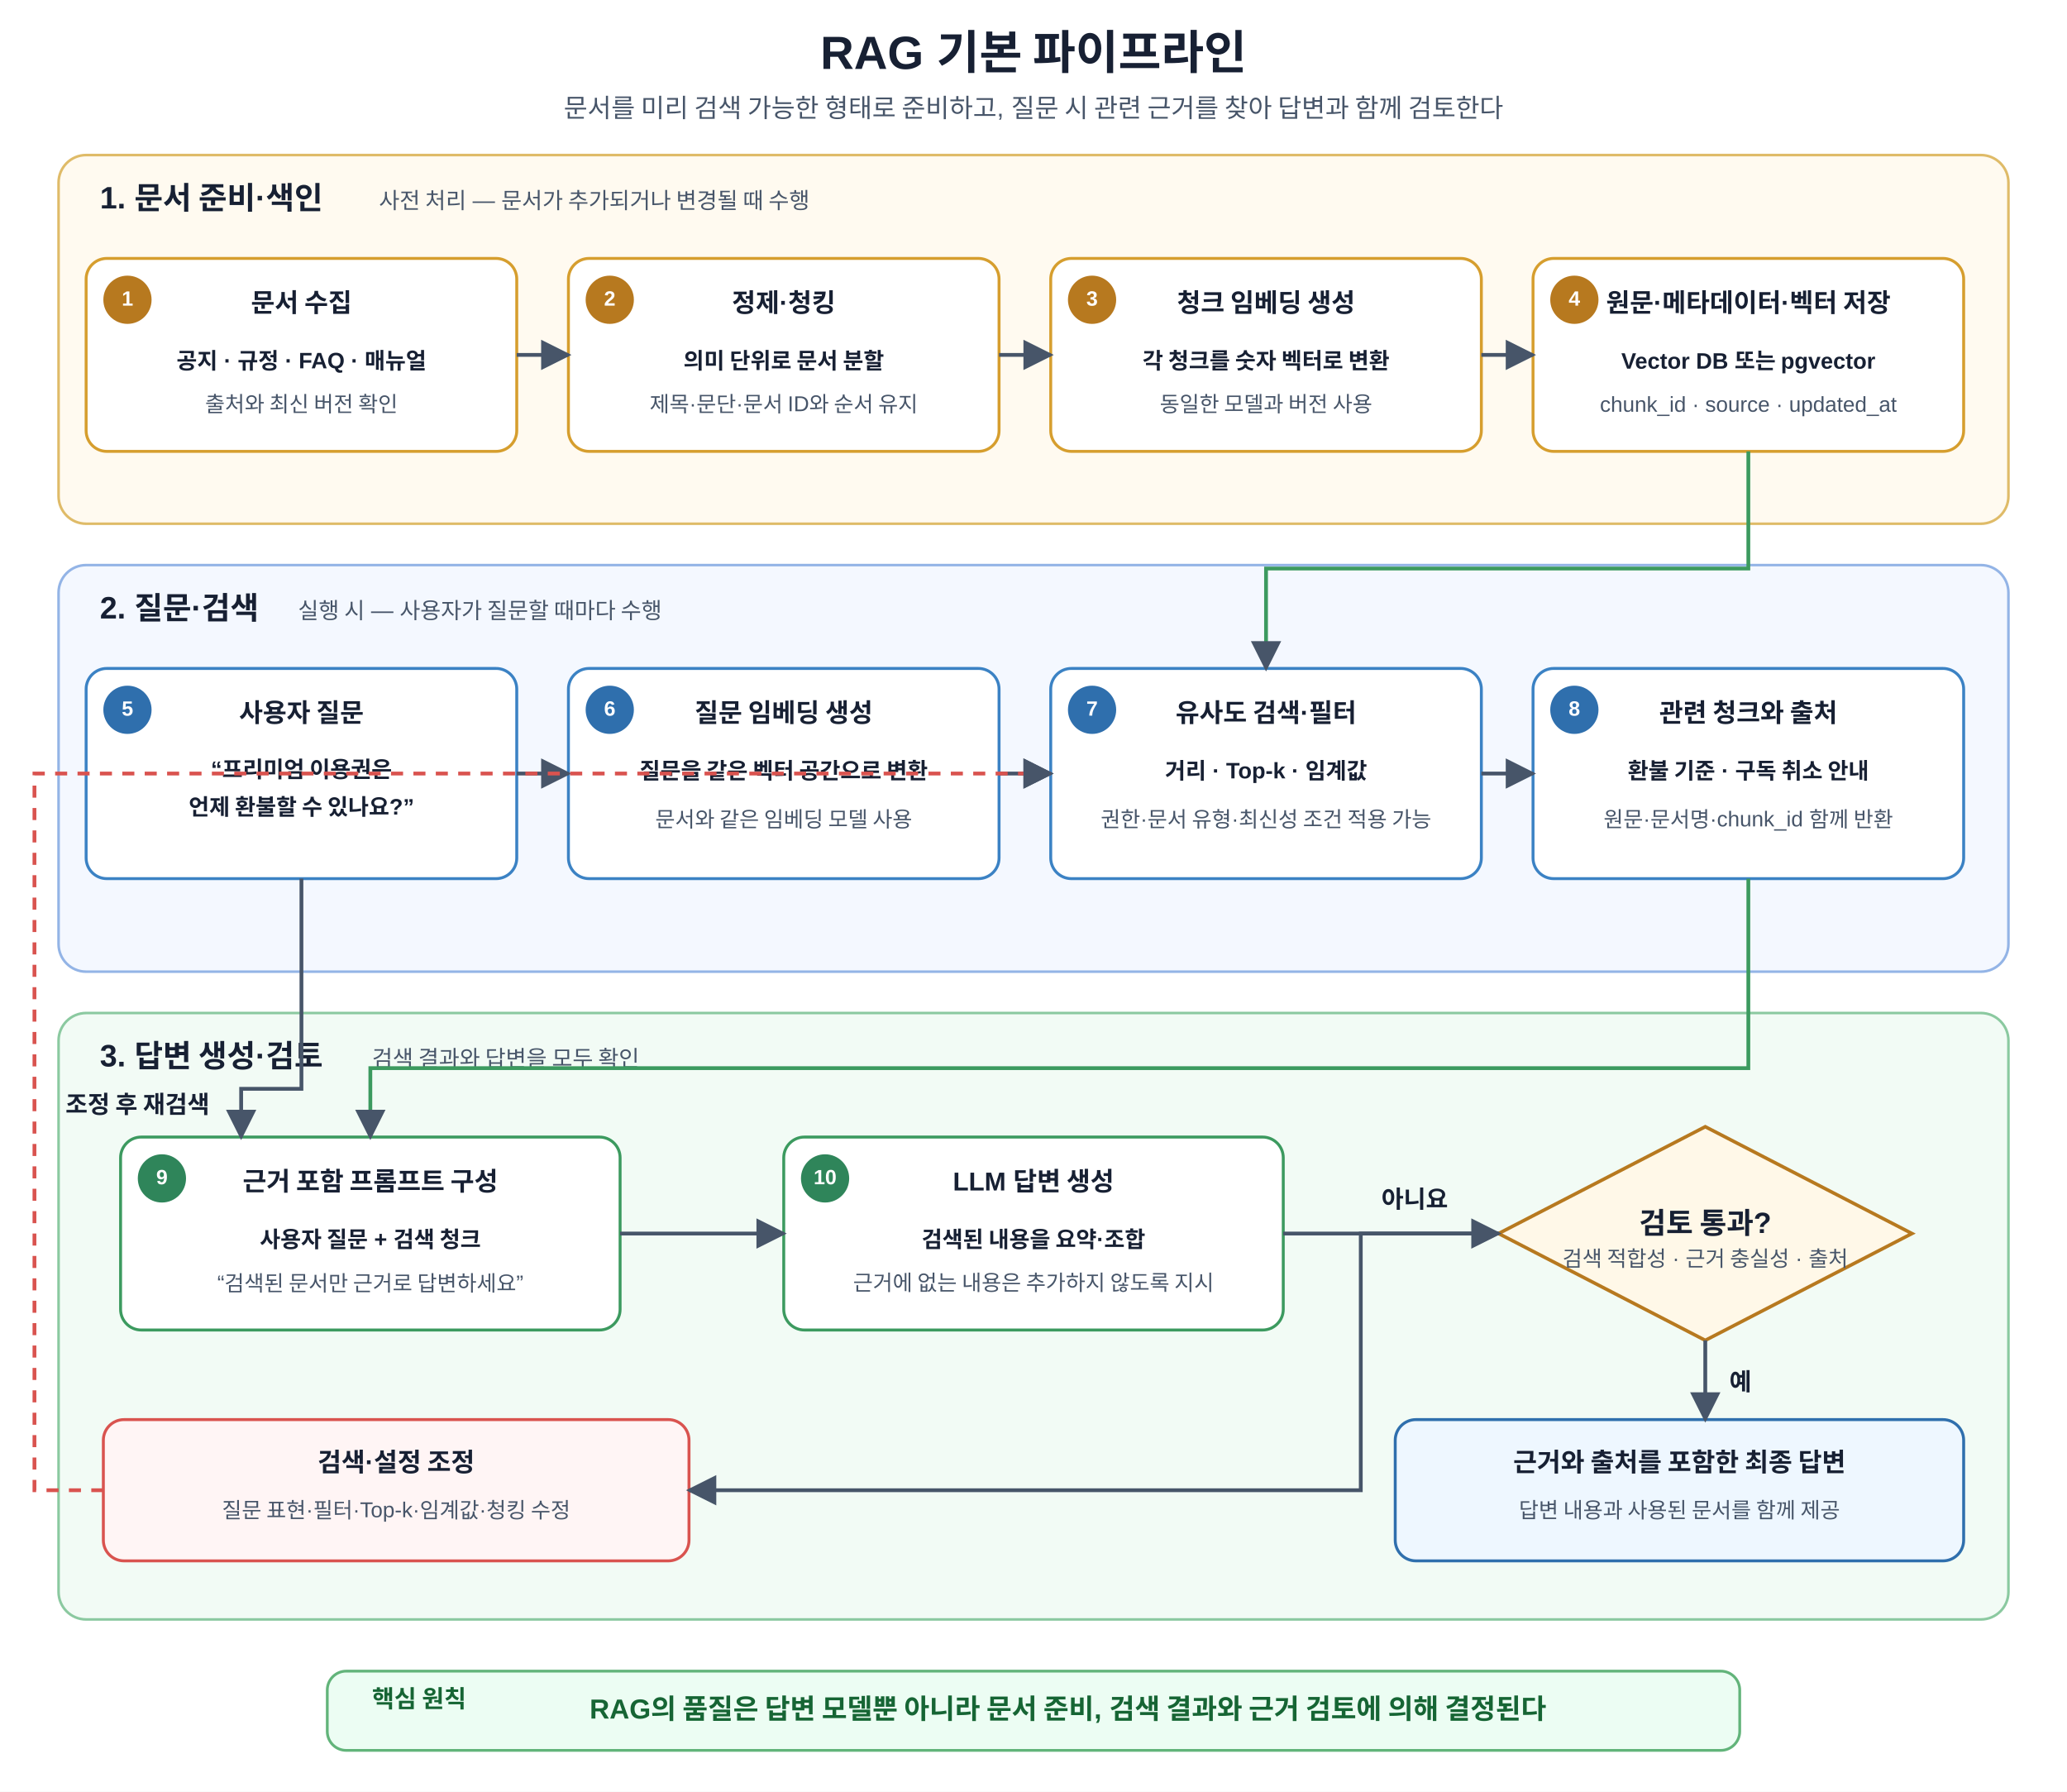
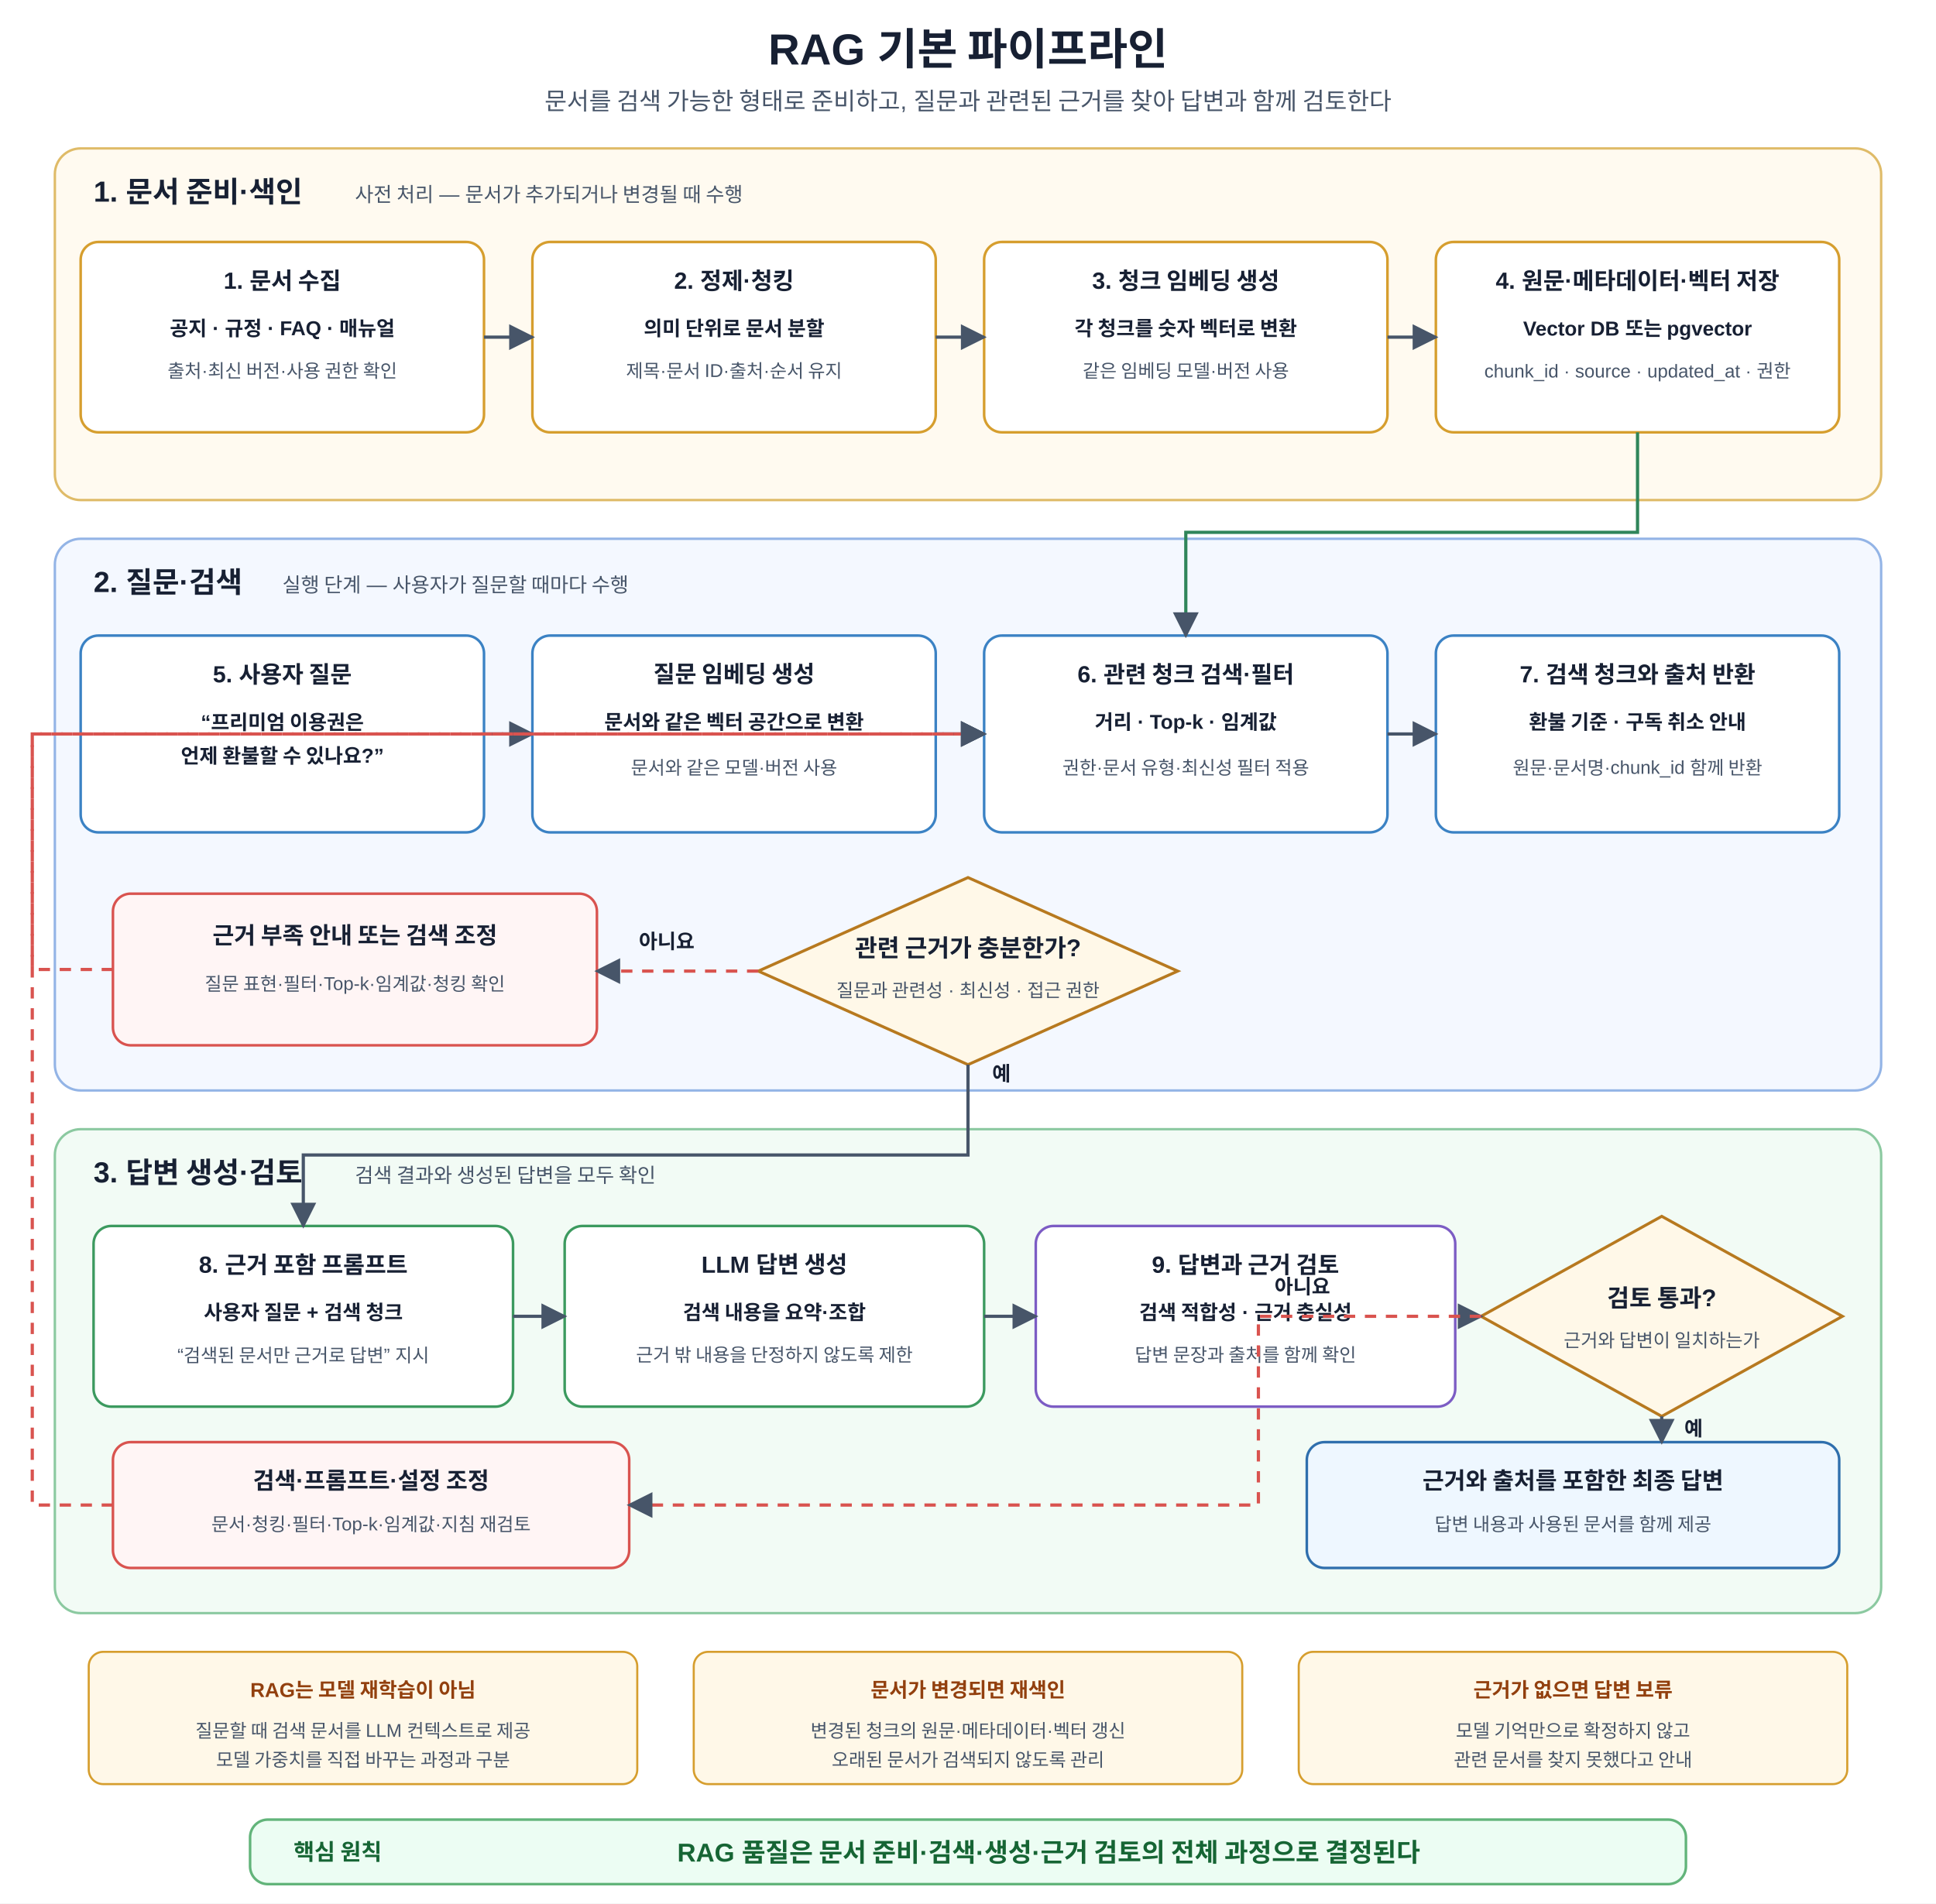
- <svg xmlns="http://www.w3.org/2000/svg" width="1200" height="1040" viewBox="0 0 1200 1040" role="img" aria-labelledby="title desc">
+ <svg xmlns="http://www.w3.org/2000/svg" width="1200" height="1180" viewBox="0 0 1200 1180" role="img" aria-labelledby="title desc">
  <defs>
    <marker id="arrow" viewBox="0 0 10 10" refX="9" refY="5" markerWidth="8" markerHeight="8" orient="auto">
-       <path d="M 0 0 L 10 5 L 0 10 z" fill="#475569" />
+       <path d="M0 0L10 5L0 10Z" fill="#475569" />
    </marker>
    <style>
      text{font-family:Malgun Gothic,Apple SD Gothic Neo,Noto Sans KR,Arial,sans-serif;fill:#172033}
-       .title{font-size:27px;font-weight:700;text-anchor:middle}
-       .subtitle{font-size:15px;text-anchor:middle;fill:#475569}
-       .group{stroke-width:1.5;rx:16}
-       .index-group{fill:#fffaf0;stroke:#dfbb68}
-       .retrieve-group{fill:#f4f8ff;stroke:#93b4e6}
-       .generate-group{fill:#f2fbf5;stroke:#8bc9a0}
-       .group-title{font-size:18px;font-weight:700}
-       .group-sub{font-size:13px;fill:#475569}
-       .stage{fill:#fff;stroke-width:1.7;rx:12}
-       .index-stage{stroke:#d69e2e}.retrieve-stage{stroke:#3b82c4}.generate-stage{stroke:#3c9a5f}.review-stage{stroke:#7c5cc4}
-       .badge{font-size:12px;font-weight:700;fill:#fff;text-anchor:middle;dominant-baseline:middle}
-       .badge-index{fill:#b7791f}.badge-retrieve{fill:#2f6fad}.badge-generate{fill:#2f855a}.badge-review{fill:#6b46a8}
-       .stage-title{font-size:15px;font-weight:700;text-anchor:middle}
-       .stage-main{font-size:13px;font-weight:600;text-anchor:middle}
-       .stage-sub{font-size:12.5px;text-anchor:middle;fill:#475569}
-       .arrow{stroke:#475569;stroke-width:2.2;fill:none;marker-end:url(#arrow)}
-       .data-arrow{stroke:#3c9a5f;stroke-width:2.2;fill:none;marker-end:url(#arrow)}
-       .feedback{stroke:#d9534f;stroke-width:2.2;fill:none;stroke-dasharray:7 6;marker-end:url(#arrow)}
-       .decision{fill:#fff8e8;stroke:#b7791f;stroke-width:2}
-       .decision-text{font-size:17px;font-weight:700;text-anchor:middle;dominant-baseline:middle}
-       .decision-sub{font-size:12.5px;text-anchor:middle;fill:#475569}
-       .branch-label{font-size:14px;font-weight:700}
-       .adjust{fill:#fff5f5;stroke:#d9534f;stroke-width:1.7;rx:12}
-       .final{fill:#eef7ff;stroke:#2f6fad;stroke-width:1.7;rx:12}
-       .principle{fill:#ecfdf3;stroke:#62b47a;stroke-width:1.6;rx:11}
-       .principle-label{font-size:14px;font-weight:700;fill:#166534}
-       .principle-text{font-size:16px;font-weight:700;text-anchor:middle;dominant-baseline:middle;fill:#166534}
+       .title{font-size:27px;font-weight:700;text-anchor:middle}.subtitle{font-size:15px;text-anchor:middle;fill:#475569}
+       .group{stroke-width:1.5;rx:16}.indexGroup{fill:#fffaf0;stroke:#dfbb68}.searchGroup{fill:#f4f8ff;stroke:#93b4e6}.generateGroup{fill:#f2fbf5;stroke:#8bc9a0}
+       .groupTitle{font-size:18px;font-weight:700}.groupSub{font-size:12.5px;fill:#475569}
+       .stage{fill:#fff;stroke-width:1.6;rx:11}.index{stroke:#d69e2e}.search{stroke:#3b82c4}.generate{stroke:#3c9a5f}.review{stroke:#7c5cc4}.warning{stroke:#d9534f}
+       .stageTitle{font-size:14.5px;font-weight:700;text-anchor:middle}.stageMain{font-size:12.5px;font-weight:600;text-anchor:middle}.stageSub{font-size:11.5px;text-anchor:middle;fill:#475569}
+       .flow{stroke:#475569;stroke-width:2;fill:none;marker-end:url(#arrow)}.dataFlow{stroke:#2f855a;stroke-width:2;fill:none;marker-end:url(#arrow)}.feedback{stroke:#d9534f;stroke-width:2;fill:none;stroke-dasharray:7 6;marker-end:url(#arrow)}
+       .decision{fill:#fff8e8;stroke:#b7791f;stroke-width:1.8}.decisionTitle{font-size:15px;font-weight:700;text-anchor:middle}.decisionSub{font-size:11.5px;text-anchor:middle;fill:#475569}.branch{font-size:12.5px;font-weight:700}
+       .adjust{fill:#fff5f5;stroke:#d9534f;stroke-width:1.6;rx:11}.final{fill:#eef7ff;stroke:#2f6fad;stroke-width:1.6;rx:11}
+       .note{fill:#fff8e8;stroke:#d69e2e;stroke-width:1.3;rx:9}.noteTitle{font-size:12.5px;font-weight:700;text-anchor:middle;fill:#92400e}.noteText{font-size:11.5px;text-anchor:middle;fill:#475569}
+       .core{fill:#ecfdf3;stroke:#62b47a;stroke-width:1.6;rx:11}.coreLabel{font-size:14px;font-weight:700;fill:#166534}.coreText{font-size:16px;font-weight:700;text-anchor:middle;fill:#166534}
    </style>
  </defs>
-   <rect width="1200" height="1040" fill="#fff" />
+   <rect width="1200" height="1180" fill="#fff" />
  <text x="600" y="40" class="title">RAG 기본 파이프라인</text>
-   <text x="600" y="68" class="subtitle">문서를 미리 검색 가능한 형태로 준비하고, 질문 시 관련 근거를 찾아 답변과 함께 검토한다</text>
-   <rect x="34" y="90" width="1132" height="214" class="group index-group" />
-   <text x="58" y="121" class="group-title">1. 문서 준비·색인</text>
-   <text x="220" y="121" class="group-sub">사전 처리 — 문서가 추가되거나 변경될 때 수행</text>
-   <rect x="50" y="150" width="250" height="112" class="stage index-stage" />
-   <circle cx="74" cy="174" r="14" class="badge-index" />
-   <text x="74" y="174" class="badge">1</text>
-   <text x="175" y="181" class="stage-title">문서 수집</text>
-   <text x="175" y="214" class="stage-main">공지 · 규정 · FAQ · 매뉴얼</text>
-   <text x="175" y="239" class="stage-sub">출처와 최신 버전 확인</text>
-   <rect x="330" y="150" width="250" height="112" class="stage index-stage" />
-   <circle cx="354" cy="174" r="14" class="badge-index" />
-   <text x="354" y="174" class="badge">2</text>
-   <text x="455" y="181" class="stage-title">정제·청킹</text>
-   <text x="455" y="214" class="stage-main">의미 단위로 문서 분할</text>
-   <text x="455" y="239" class="stage-sub">제목·문단·문서 ID와 순서 유지</text>
-   <rect x="610" y="150" width="250" height="112" class="stage index-stage" />
-   <circle cx="634" cy="174" r="14" class="badge-index" />
-   <text x="634" y="174" class="badge">3</text>
-   <text x="735" y="181" class="stage-title">청크 임베딩 생성</text>
-   <text x="735" y="214" class="stage-main">각 청크를 숫자 벡터로 변환</text>
-   <text x="735" y="239" class="stage-sub">동일한 모델과 버전 사용</text>
-   <rect x="890" y="150" width="250" height="112" class="stage index-stage" />
-   <circle cx="914" cy="174" r="14" class="badge-index" />
-   <text x="914" y="174" class="badge">4</text>
-   <text x="1015" y="181" class="stage-title">원문·메타데이터·벡터 저장</text>
-   <text x="1015" y="214" class="stage-main">Vector DB 또는 pgvector</text>
-   <text x="1015" y="239" class="stage-sub">chunk_id · source · updated_at</text>
-   <path d="M 300 206 H 330" class="arrow" />
-   <path d="M 580 206 H 610" class="arrow" />
-   <path d="M 860 206 H 890" class="arrow" />
-   <rect x="34" y="328" width="1132" height="236" class="group retrieve-group" />
-   <text x="58" y="359" class="group-title">2. 질문·검색</text>
-   <text x="173" y="359" class="group-sub">실행 시 — 사용자가 질문할 때마다 수행</text>
-   <rect x="50" y="388" width="250" height="122" class="stage retrieve-stage" />
-   <circle cx="74" cy="412" r="14" class="badge-retrieve" />
-   <text x="74" y="412" class="badge">5</text>
-   <text x="175" y="419" class="stage-title">사용자 질문</text>
-   <text x="175" y="451" class="stage-main">“프리미엄 이용권은</text>
-   <text x="175" y="473" class="stage-main">언제 환불할 수 있나요?”</text>
-   <rect x="330" y="388" width="250" height="122" class="stage retrieve-stage" />
-   <circle cx="354" cy="412" r="14" class="badge-retrieve" />
-   <text x="354" y="412" class="badge">6</text>
-   <text x="455" y="419" class="stage-title">질문 임베딩 생성</text>
-   <text x="455" y="452" class="stage-main">질문을 같은 벡터 공간으로 변환</text>
-   <text x="455" y="480" class="stage-sub">문서와 같은 임베딩 모델 사용</text>
-   <rect x="610" y="388" width="250" height="122" class="stage retrieve-stage" />
-   <circle cx="634" cy="412" r="14" class="badge-retrieve" />
-   <text x="634" y="412" class="badge">7</text>
-   <text x="735" y="419" class="stage-title">유사도 검색·필터</text>
-   <text x="735" y="452" class="stage-main">거리 · Top-k · 임계값</text>
-   <text x="735" y="480" class="stage-sub">권한·문서 유형·최신성 조건 적용 가능</text>
-   <rect x="890" y="388" width="250" height="122" class="stage retrieve-stage" />
-   <circle cx="914" cy="412" r="14" class="badge-retrieve" />
-   <text x="914" y="412" class="badge">8</text>
-   <text x="1015" y="419" class="stage-title">관련 청크와 출처</text>
-   <text x="1015" y="452" class="stage-main">환불 기준 · 구독 취소 안내</text>
-   <text x="1015" y="480" class="stage-sub">원문·문서명·chunk_id 함께 반환</text>
-   <path d="M 300 449 H 330" class="arrow" />
-   <path d="M 580 449 H 610" class="arrow" />
-   <path d="M 860 449 H 890" class="arrow" />
-   <path d="M 1015 262 V 330 H 735 V 388" class="data-arrow" />
-   <rect x="34" y="588" width="1132" height="352" class="group generate-group" />
-   <text x="58" y="619" class="group-title">3. 답변 생성·검토</text>
-   <text x="216" y="619" class="group-sub">검색 결과와 답변을 모두 확인</text>
-   <rect x="70" y="660" width="290" height="112" class="stage generate-stage" />
-   <circle cx="94" cy="684" r="14" class="badge-generate" />
-   <text x="94" y="684" class="badge">9</text>
-   <text x="215" y="691" class="stage-title">근거 포함 프롬프트 구성</text>
-   <text x="215" y="724" class="stage-main">사용자 질문 + 검색 청크</text>
-   <text x="215" y="749" class="stage-sub">“검색된 문서만 근거로 답변하세요”</text>
-   <rect x="455" y="660" width="290" height="112" class="stage generate-stage" />
-   <circle cx="479" cy="684" r="14" class="badge-generate" />
-   <text x="479" y="684" class="badge">10</text>
-   <text x="600" y="691" class="stage-title">LLM 답변 생성</text>
-   <text x="600" y="724" class="stage-main">검색된 내용을 요약·조합</text>
-   <text x="600" y="749" class="stage-sub">근거에 없는 내용은 추가하지 않도록 지시</text>
-   <polygon points="990,654 1110,716 990,778 870,716" class="decision" />
-   <text x="990" y="710" class="decision-text">검토 통과?</text>
-   <text x="990" y="735" class="decision-sub">검색 적합성 · 근거 충실성 · 출처</text>
-   <path d="M 360 716 H 455" class="arrow" />
-   <path d="M 745 716 H 870" class="arrow" />
-   <path d="M 1015 510 V 620 H 215 V 660" class="data-arrow" />
-   <path d="M 175 510 V 632 H 140 V 660" class="arrow" />
-   <rect x="60" y="824" width="340" height="82" class="adjust" />
-   <text x="230" y="854" class="stage-title">검색·설정 조정</text>
-   <text x="230" y="881" class="stage-sub">질문 표현·필터·Top-k·임계값·청킹 수정</text>
-   <rect x="810" y="824" width="330" height="82" class="final" />
-   <text x="975" y="854" class="stage-title">근거와 출처를 포함한 최종 답변</text>
-   <text x="975" y="881" class="stage-sub">답변 내용과 사용된 문서를 함께 제공</text>
-   <path d="M 990 778 V 824" class="arrow" />
-   <text x="1004" y="807" class="branch-label">예</text>
-   <path d="M 870 716 H 790 V 865 H 400" class="arrow" />
-   <text x="802" y="701" class="branch-label">아니요</text>
-   <path d="M 60 865 H 20 V 449 H 610" class="feedback" />
-   <text x="38" y="646" class="branch-label" fill="#b42318">조정 후 재검색</text>
-   <rect x="190" y="970" width="820" height="46" class="principle" />
-   <text x="216" y="991" class="principle-label">핵심 원칙</text>
-   <text x="620" y="993" class="principle-text">RAG의 품질은 답변 모델뿐 아니라 문서 준비, 검색 결과와 근거 검토에 의해 결정된다</text>
+   <text x="600" y="68" class="subtitle">문서를 검색 가능한 형태로 준비하고, 질문과 관련된 근거를 찾아 답변과 함께 검토한다</text>
+   <rect x="34" y="92" width="1132" height="218" class="group indexGroup" />
+   <text x="58" y="125" class="groupTitle">1. 문서 준비·색인</text>
+   <text x="220" y="125" class="groupSub">사전 처리 — 문서가 추가되거나 변경될 때 수행</text>
+   <rect x="50" y="150" width="250" height="118" class="stage index" />
+   <text x="175" y="179" class="stageTitle">1. 문서 수집</text>
+   <text x="175" y="208" class="stageMain">공지 · 규정 · FAQ · 매뉴얼</text>
+   <text x="175" y="234" class="stageSub">출처·최신 버전·사용 권한 확인</text>
+   <rect x="330" y="150" width="250" height="118" class="stage index" />
+   <text x="455" y="179" class="stageTitle">2. 정제·청킹</text>
+   <text x="455" y="208" class="stageMain">의미 단위로 문서 분할</text>
+   <text x="455" y="234" class="stageSub">제목·문서 ID·출처·순서 유지</text>
+   <rect x="610" y="150" width="250" height="118" class="stage index" />
+   <text x="735" y="179" class="stageTitle">3. 청크 임베딩 생성</text>
+   <text x="735" y="208" class="stageMain">각 청크를 숫자 벡터로 변환</text>
+   <text x="735" y="234" class="stageSub">같은 임베딩 모델·버전 사용</text>
+   <rect x="890" y="150" width="250" height="118" class="stage index" />
+   <text x="1015" y="179" class="stageTitle">4. 원문·메타데이터·벡터 저장</text>
+   <text x="1015" y="208" class="stageMain">Vector DB 또는 pgvector</text>
+   <text x="1015" y="234" class="stageSub">chunk_id · source · updated_at · 권한</text>
+   <path d="M300 209H330" class="flow" />
+   <path d="M580 209H610" class="flow" />
+   <path d="M860 209H890" class="flow" />
+   <rect x="34" y="334" width="1132" height="342" class="group searchGroup" />
+   <text x="58" y="367" class="groupTitle">2. 질문·검색</text>
+   <text x="175" y="367" class="groupSub">실행 단계 — 사용자가 질문할 때마다 수행</text>
+   <rect x="50" y="394" width="250" height="122" class="stage search" />
+   <text x="175" y="423" class="stageTitle">5. 사용자 질문</text>
+   <text x="175" y="452" class="stageMain">“프리미엄 이용권은</text>
+   <text x="175" y="473" class="stageMain">언제 환불할 수 있나요?”</text>
+   <rect x="330" y="394" width="250" height="122" class="stage search" />
+   <text x="455" y="423" class="stageTitle">질문 임베딩 생성</text>
+   <text x="455" y="452" class="stageMain">문서와 같은 벡터 공간으로 변환</text>
+   <text x="455" y="480" class="stageSub">문서와 같은 모델·버전 사용</text>
+   <rect x="610" y="394" width="250" height="122" class="stage search" />
+   <text x="735" y="423" class="stageTitle">6. 관련 청크 검색·필터</text>
+   <text x="735" y="452" class="stageMain">거리 · Top-k · 임계값</text>
+   <text x="735" y="480" class="stageSub">권한·문서 유형·최신성 필터 적용</text>
+   <rect x="890" y="394" width="250" height="122" class="stage search" />
+   <text x="1015" y="423" class="stageTitle">7. 검색 청크와 출처 반환</text>
+   <text x="1015" y="452" class="stageMain">환불 기준 · 구독 취소 안내</text>
+   <text x="1015" y="480" class="stageSub">원문·문서명·chunk_id 함께 반환</text>
+   <path d="M300 455H330" class="flow" />
+   <path d="M580 455H610" class="flow" />
+   <path d="M860 455H890" class="flow" />
+   <path d="M1015 268V330H735V394" class="dataFlow" />
+   <polygon points="600,544 730,602 600,660 470,602" class="decision" />
+   <text x="600" y="593" class="decisionTitle">관련 근거가 충분한가?</text>
+   <text x="600" y="618" class="decisionSub">질문과 관련성 · 최신성 · 접근 권한</text>
+   <rect x="70" y="554" width="300" height="94" class="adjust" />
+   <text x="220" y="585" class="stageTitle">근거 부족 안내 또는 검색 조정</text>
+   <text x="220" y="614" class="stageSub">질문 표현·필터·Top-k·임계값·청킹 확인</text>
+   <path d="M470 602H370" class="feedback" />
+   <text x="396" y="588" class="branch" fill="#b42318">아니요</text>
+   <path d="M70 601H20V455H610" class="feedback" />
+   <text x="615" y="670" class="branch" fill="#166534">예</text>
+   <rect x="34" y="700" width="1132" height="300" class="group generateGroup" />
+   <text x="58" y="733" class="groupTitle">3. 답변 생성·검토</text>
+   <text x="220" y="733" class="groupSub">검색 결과와 생성된 답변을 모두 확인</text>
+   <rect x="58" y="760" width="260" height="112" class="stage generate" />
+   <text x="188" y="789" class="stageTitle">8. 근거 포함 프롬프트</text>
+   <text x="188" y="818" class="stageMain">사용자 질문 + 검색 청크</text>
+   <text x="188" y="844" class="stageSub">“검색된 문서만 근거로 답변” 지시</text>
+   <rect x="350" y="760" width="260" height="112" class="stage generate" />
+   <text x="480" y="789" class="stageTitle">LLM 답변 생성</text>
+   <text x="480" y="818" class="stageMain">검색 내용을 요약·조합</text>
+   <text x="480" y="844" class="stageSub">근거 밖 내용을 단정하지 않도록 제한</text>
+   <rect x="642" y="760" width="260" height="112" class="stage review" />
+   <text x="772" y="789" class="stageTitle">9. 답변과 근거 검토</text>
+   <text x="772" y="818" class="stageMain">검색 적합성 · 근거 충실성</text>
+   <text x="772" y="844" class="stageSub">답변 문장과 출처를 함께 확인</text>
+   <polygon points="1030,754 1142,816 1030,878 918,816" class="decision" />
+   <text x="1030" y="810" class="decisionTitle">검토 통과?</text>
+   <text x="1030" y="835" class="decisionSub">근거와 답변이 일치하는가</text>
+   <path d="M600 660V716H188V760" class="flow" />
+   <path d="M318 816H350" class="flow" />
+   <path d="M610 816H642" class="flow" />
+   <path d="M902 816H918" class="flow" />
+   <rect x="70" y="894" width="320" height="78" class="adjust" />
+   <text x="230" y="923" class="stageTitle">검색·프롬프트·설정 조정</text>
+   <text x="230" y="949" class="stageSub">문서·청킹·필터·Top-k·임계값·지침 재검토</text>
+   <rect x="810" y="894" width="330" height="78" class="final" />
+   <text x="975" y="923" class="stageTitle">근거와 출처를 포함한 최종 답변</text>
+   <text x="975" y="949" class="stageSub">답변 내용과 사용된 문서를 함께 제공</text>
+   <path d="M1030 878V894" class="flow" />
+   <text x="1044" y="890" class="branch" fill="#166534">예</text>
+   <path d="M918 816H780V933H390" class="feedback" />
+   <text x="790" y="802" class="branch" fill="#b42318">아니요</text>
+   <path d="M70 933H20V455H610" class="feedback" />
+   <rect x="55" y="1024" width="340" height="82" class="note" />
+   <text x="225" y="1052" class="noteTitle">RAG는 모델 재학습이 아님</text>
+   <text x="225" y="1077" class="noteText">질문할 때 검색 문서를 LLM 컨텍스트로 제공</text>
+   <text x="225" y="1095" class="noteText">모델 가중치를 직접 바꾸는 과정과 구분</text>
+   <rect x="430" y="1024" width="340" height="82" class="note" />
+   <text x="600" y="1052" class="noteTitle">문서가 변경되면 재색인</text>
+   <text x="600" y="1077" class="noteText">변경된 청크의 원문·메타데이터·벡터 갱신</text>
+   <text x="600" y="1095" class="noteText">오래된 문서가 검색되지 않도록 관리</text>
+   <rect x="805" y="1024" width="340" height="82" class="note" />
+   <text x="975" y="1052" class="noteTitle">근거가 없으면 답변 보류</text>
+   <text x="975" y="1077" class="noteText">모델 기억만으로 확정하지 않고</text>
+   <text x="975" y="1095" class="noteText">관련 문서를 찾지 못했다고 안내</text>
+   <rect x="155" y="1128" width="890" height="40" class="core" />
+   <text x="182" y="1153" class="coreLabel">핵심 원칙</text>
+   <text x="650" y="1154" class="coreText">RAG 품질은 문서 준비·검색·생성·근거 검토의 전체 과정으로 결정된다</text>
</svg>
